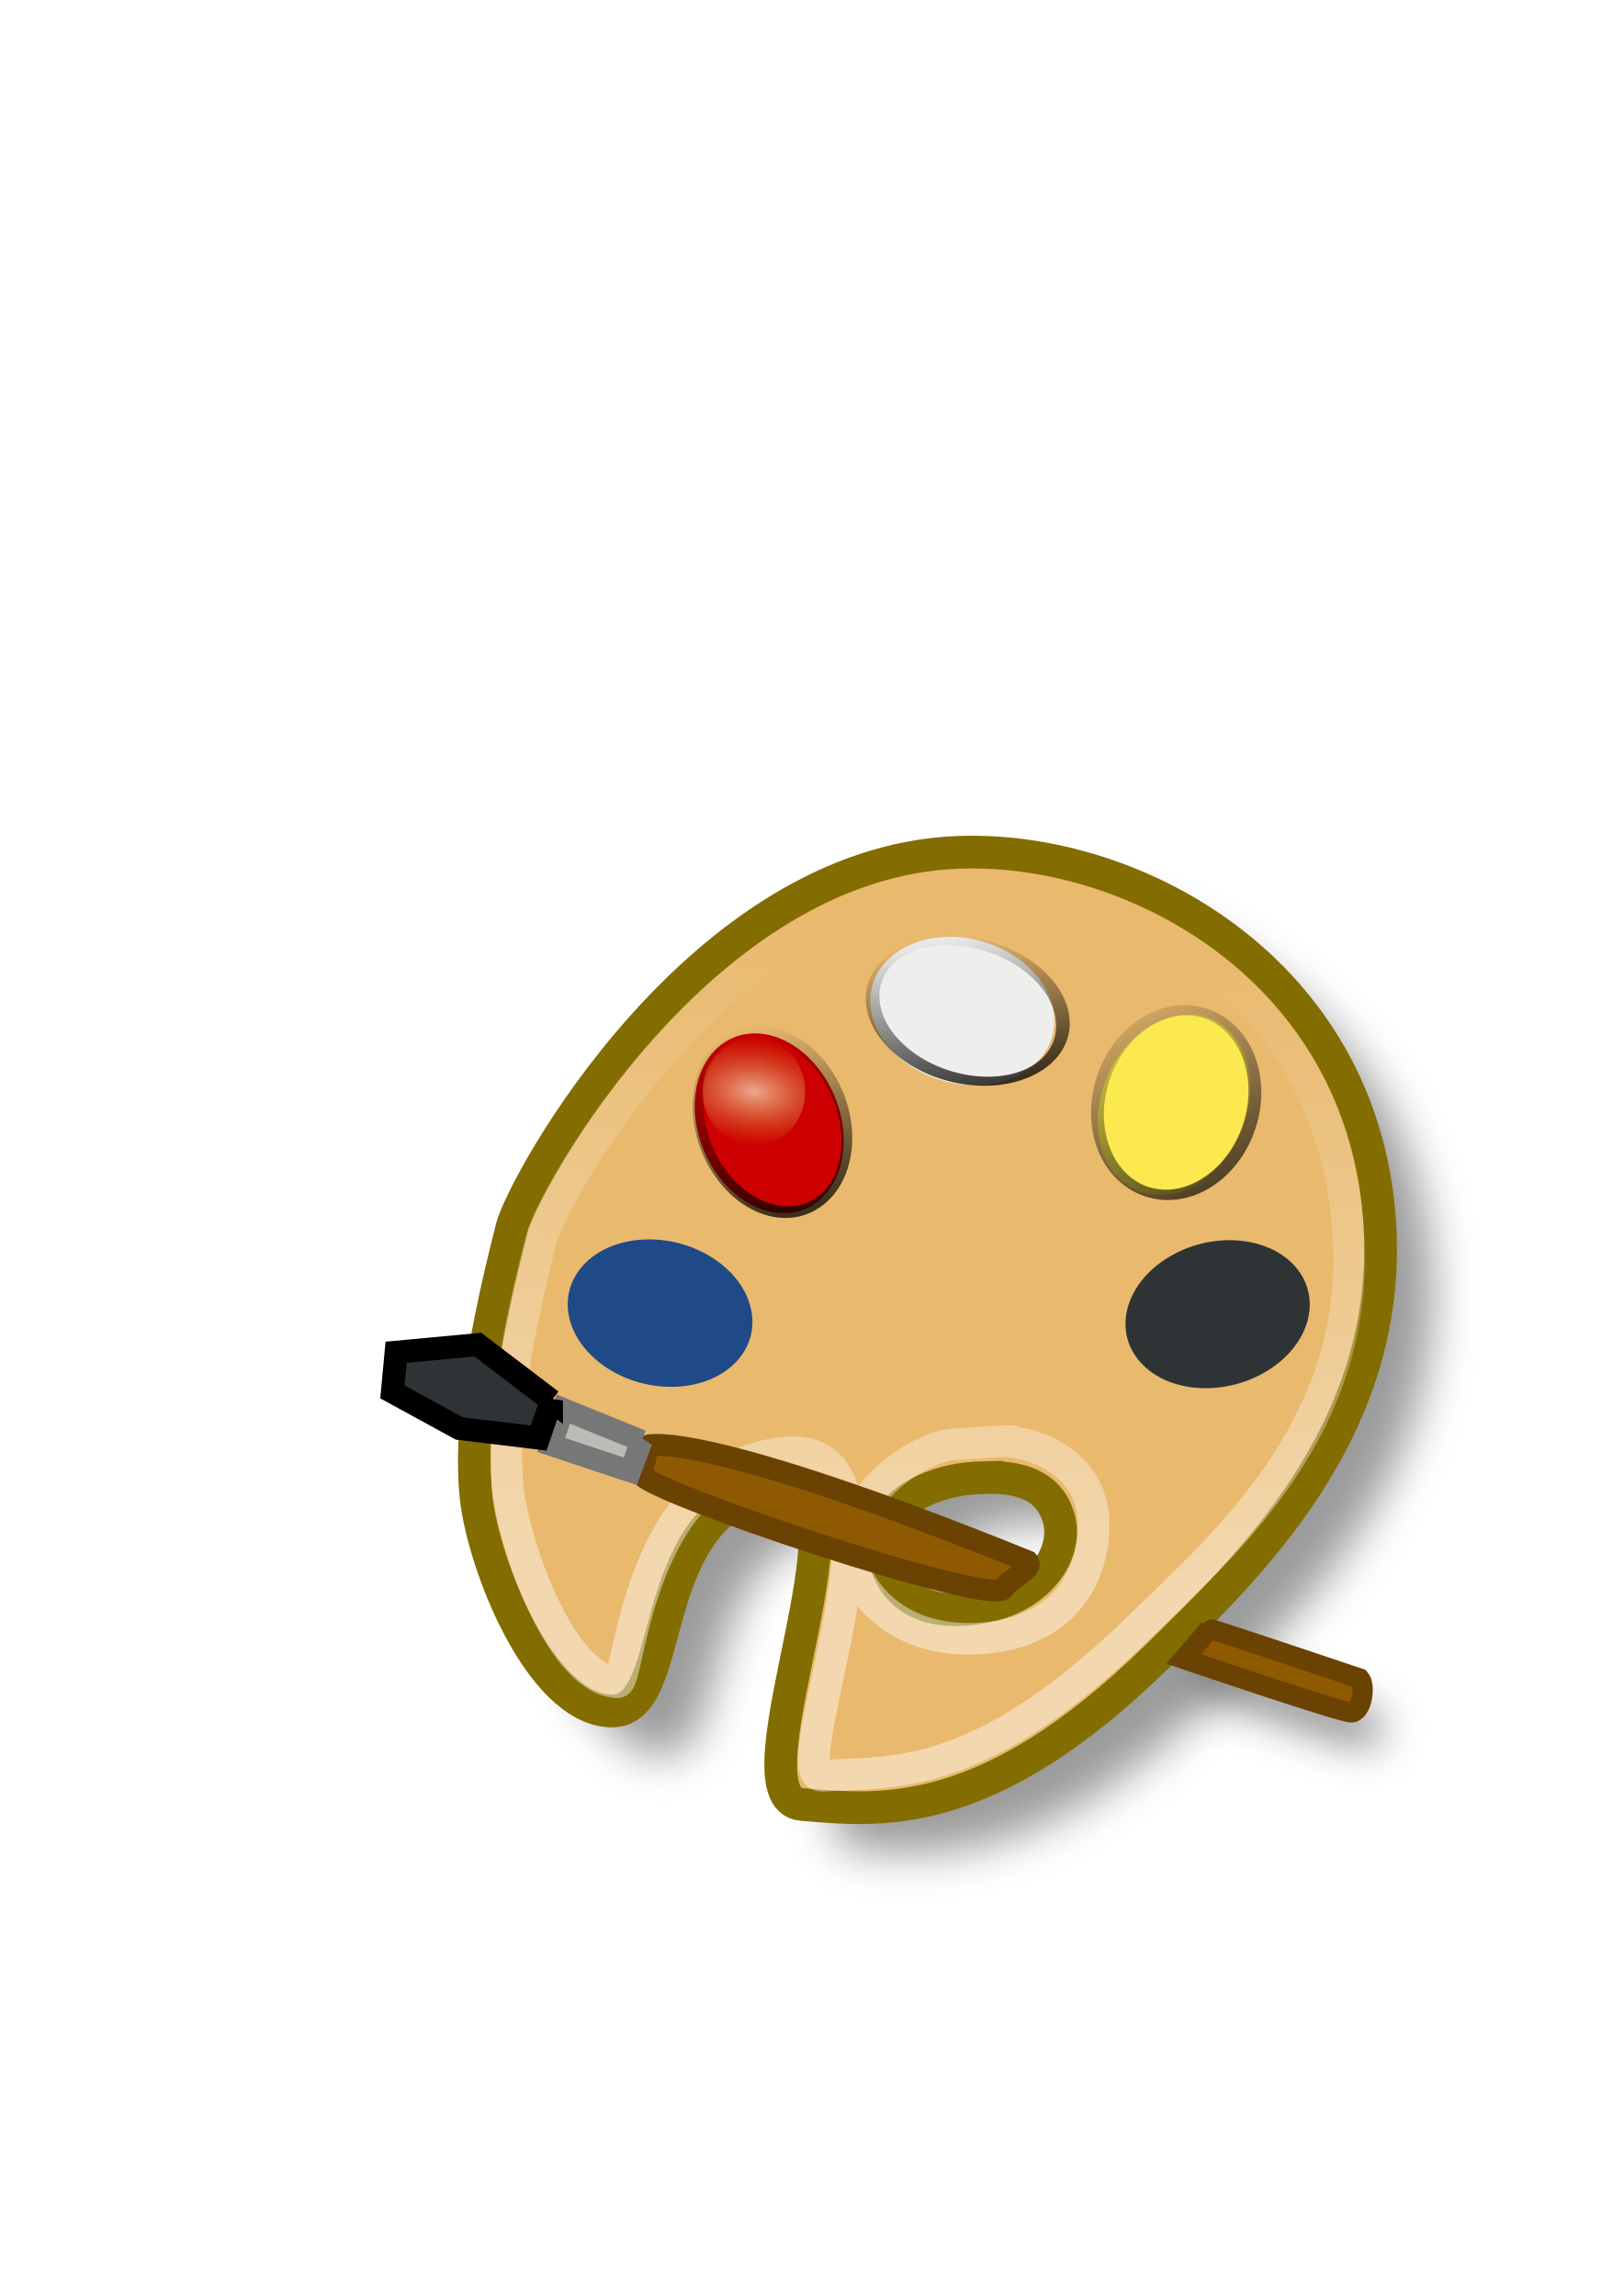
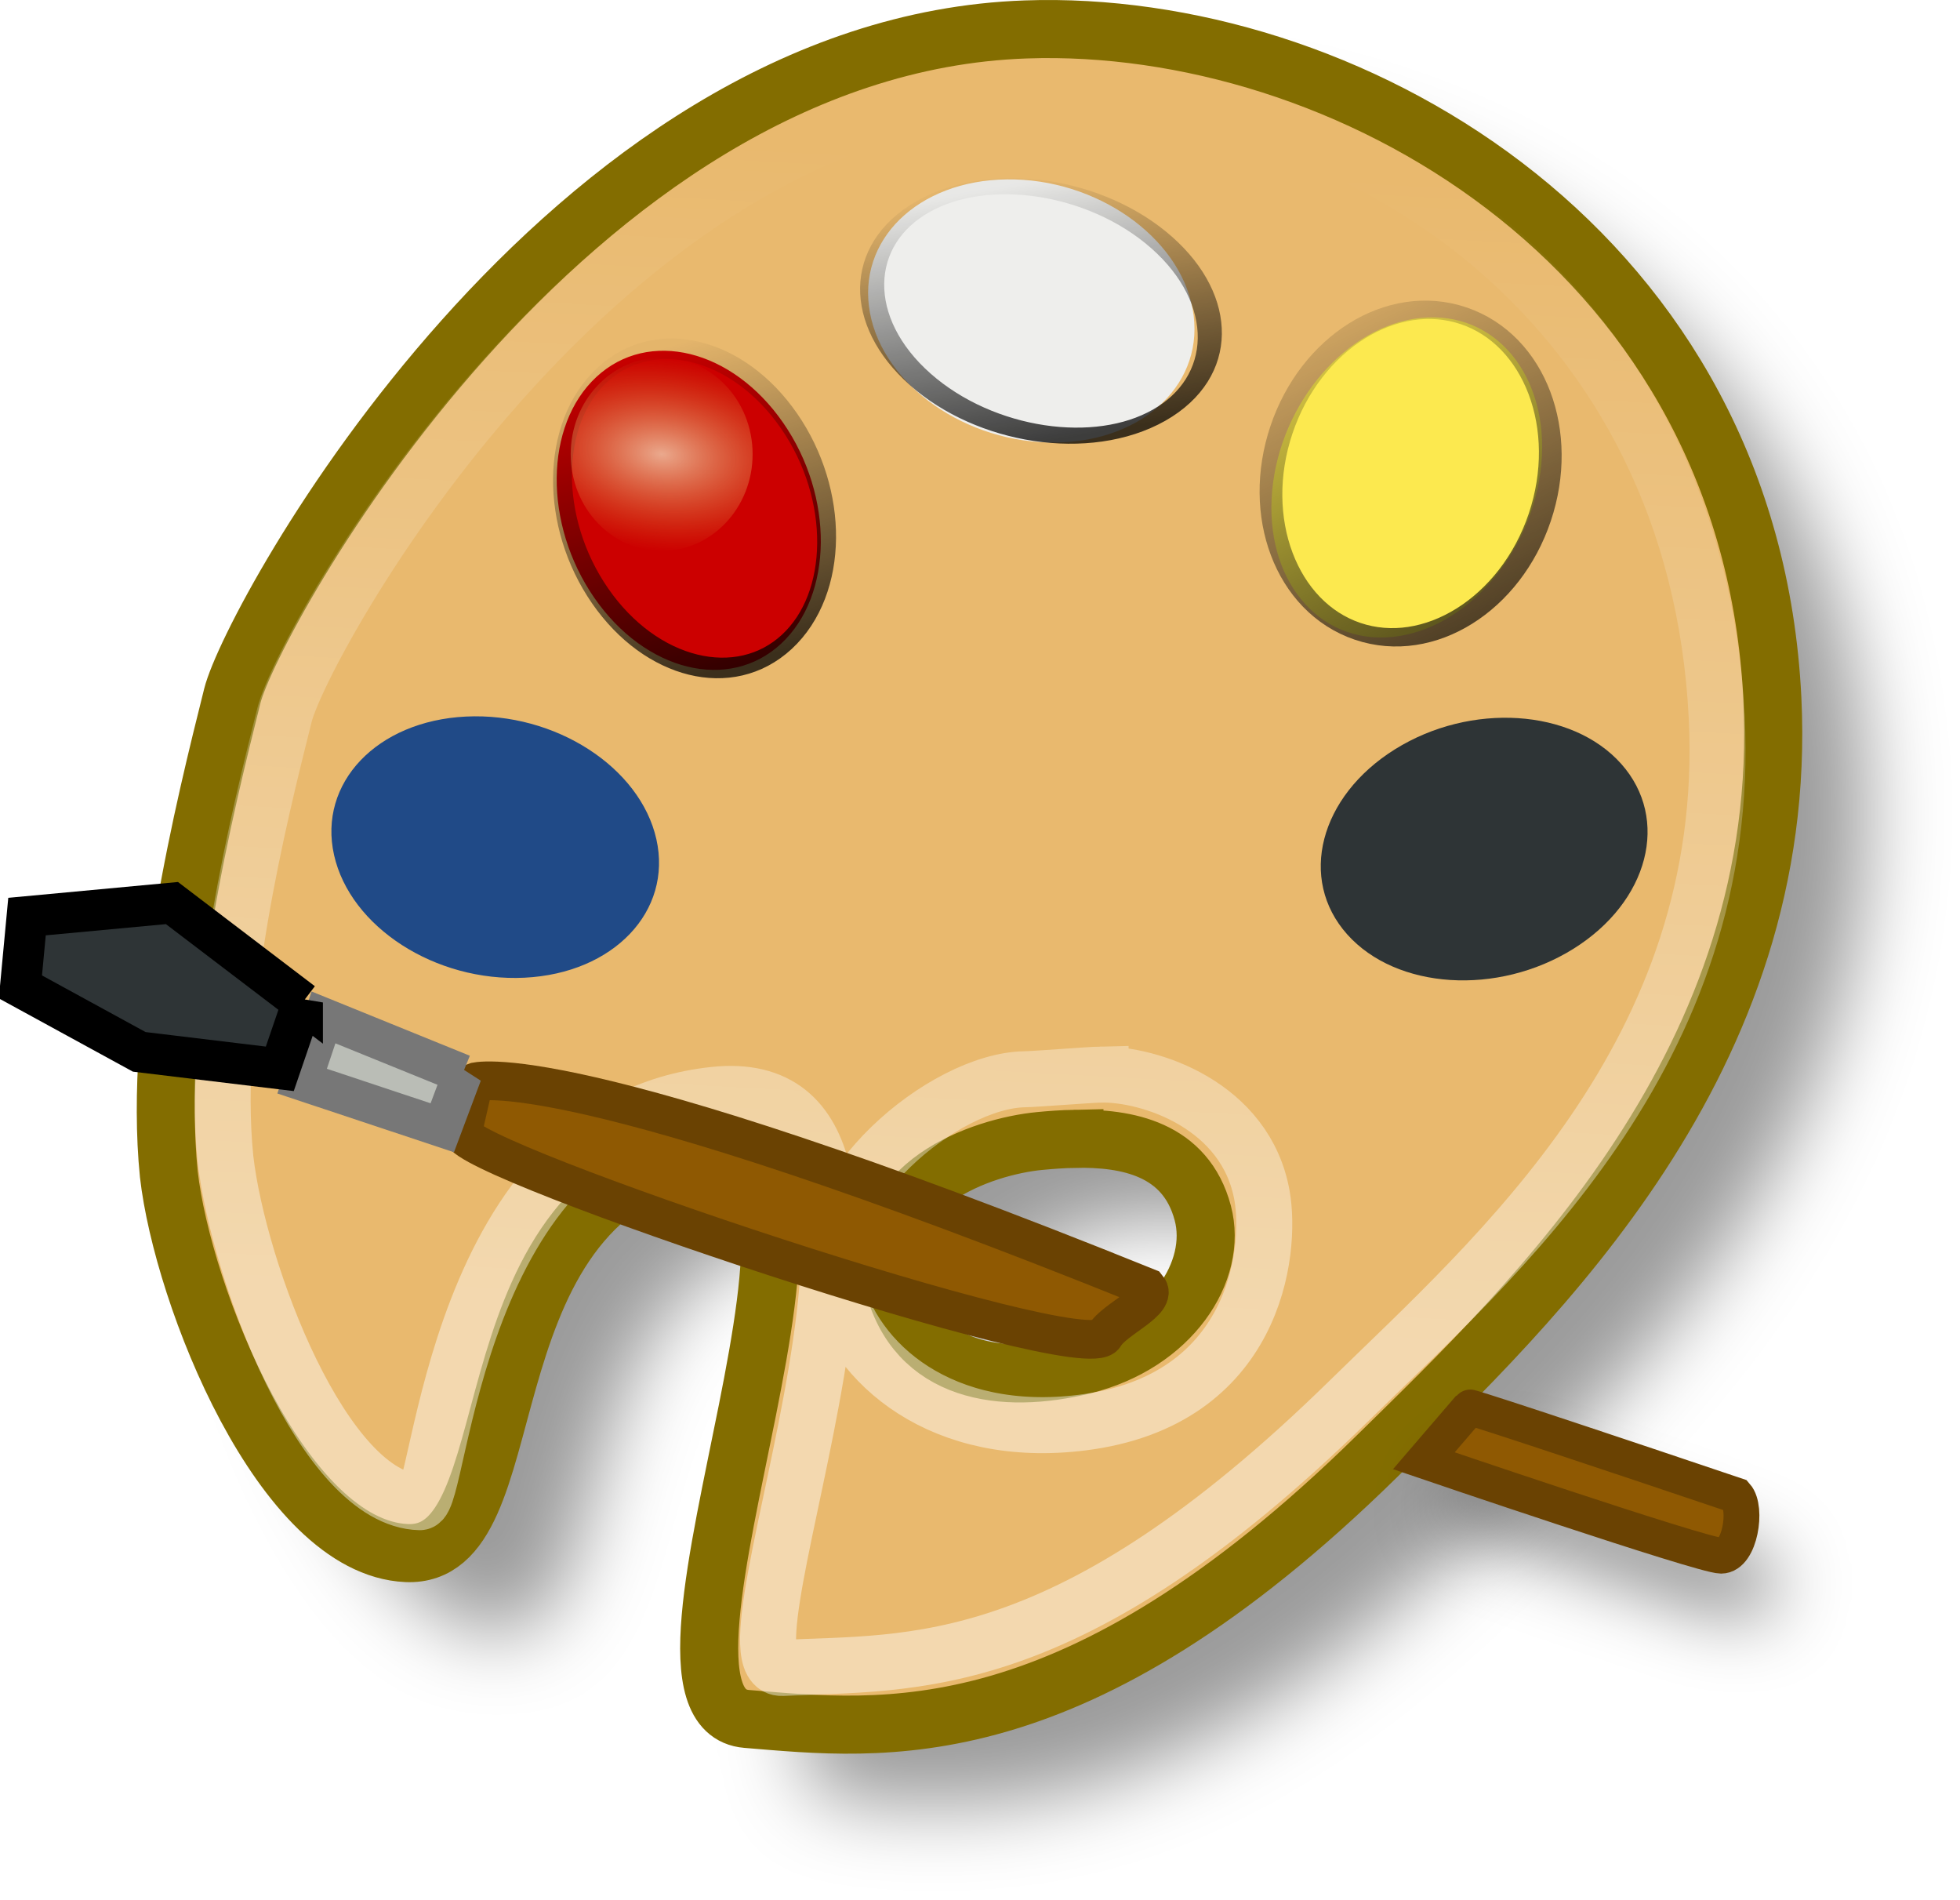
- <svg xmlns="http://www.w3.org/2000/svg" xmlns:xlink="http://www.w3.org/1999/xlink" width="744.094" height="1052.362" id="svg2" version="1.1">
+ <svg xmlns="http://www.w3.org/2000/svg" xmlns:xlink="http://www.w3.org/1999/xlink" width="506.379" height="490.606" id="svg2" version="1.1">
  <defs id="defs4">
    <linearGradient id="linearGradient3984">
      <stop style="stop-color:#f4deba;stop-opacity:1;" offset="0" id="stop3986" />
      <stop style="stop-color:#de9625;stop-opacity:0;" offset="1" id="stop3988" />
    </linearGradient>
    <linearGradient id="linearGradient3946">
      <stop id="stop3948" offset="0" style="stop-color:#000000;stop-opacity:0.747;" />
      <stop id="stop3950" offset="1" style="stop-color:#000000;stop-opacity:0.024;" />
    </linearGradient>
    <linearGradient id="linearGradient3830">
      <stop style="stop-color:#000000;stop-opacity:0.747;" offset="0" id="stop3832" />
      <stop style="stop-color:#000000;stop-opacity:0.024;" offset="1" id="stop3834" />
    </linearGradient>
    <linearGradient id="linearGradient3822">
      <stop style="stop-color:#cc0000;stop-opacity:0" offset="0" id="stop3824" />
      <stop style="stop-color:#cc0000;stop-opacity:0;" offset="1" id="stop3826" />
    </linearGradient>
    <linearGradient id="linearGradient3806">
      <stop style="stop-color:#000000;stop-opacity:1;" offset="0" id="stop3808" />
      <stop style="stop-color:#000000;stop-opacity:0" offset="1" id="stop3810" />
    </linearGradient>
    <linearGradient id="linearGradient3702">
      <stop style="stop-color:#ffffff;stop-opacity:1;" offset="0" id="stop3704" />
      <stop style="stop-color:#ffffff;stop-opacity:0;" offset="1" id="stop3706" />
    </linearGradient>
    <linearGradient xlink:href="#linearGradient3702" id="linearGradient3708" x1="424.176" y1="727.357" x2="441.037" y2="417.465" gradientUnits="userSpaceOnUse" gradientTransform="matrix(0.9659598,0,0,0.9631601,15.44919,22.48425)" />
    <linearGradient xlink:href="#linearGradient3822" id="linearGradient3828" x1="340.444" y1="634.275" x2="340.444" y2="634.275" gradientUnits="userSpaceOnUse" />
    <linearGradient xlink:href="#linearGradient3830" id="linearGradient3836" x1="340.444" y1="634.275" x2="268.556" y2="590.449" gradientUnits="userSpaceOnUse" />
    <linearGradient xlink:href="#linearGradient3822-2" id="linearGradient3828-6" x1="340.444" y1="634.275" x2="340.444" y2="634.275" gradientUnits="userSpaceOnUse" />
    <linearGradient id="linearGradient3822-2">
      <stop style="stop-color:#cc0000;stop-opacity:0" offset="0" id="stop3824-6" />
      <stop style="stop-color:#cc0000;stop-opacity:0;" offset="1" id="stop3826-2" />
    </linearGradient>
    <linearGradient xlink:href="#linearGradient3830-9" id="linearGradient3836-3" x1="340.444" y1="634.275" x2="268.556" y2="590.449" gradientUnits="userSpaceOnUse" />
    <linearGradient id="linearGradient3830-9">
      <stop style="stop-color:#000000;stop-opacity:0.747;" offset="0" id="stop3832-7" />
      <stop style="stop-color:#000000;stop-opacity:0.024;" offset="1" id="stop3834-5" />
    </linearGradient>
    <linearGradient y2="634.275" x2="340.444" y1="634.275" x1="340.444" gradientUnits="userSpaceOnUse" id="linearGradient3859" xlink:href="#linearGradient3822-2" />
    <linearGradient y2="590.449" x2="268.556" y1="634.275" x1="340.444" gradientUnits="userSpaceOnUse" id="linearGradient3861" xlink:href="#linearGradient3830-9" />
    <linearGradient y2="634.275" x2="340.444" y1="634.275" x1="340.444" gradientUnits="userSpaceOnUse" id="linearGradient3859-2" xlink:href="#linearGradient3822-2-3" />
    <linearGradient id="linearGradient3822-2-3">
      <stop style="stop-color:#cc0000;stop-opacity:0" offset="0" id="stop3824-6-8" />
      <stop style="stop-color:#cc0000;stop-opacity:0;" offset="1" id="stop3826-2-7" />
    </linearGradient>
    <linearGradient y2="590.449" x2="268.556" y1="634.275" x1="340.444" gradientUnits="userSpaceOnUse" id="linearGradient3861-2" xlink:href="#linearGradient3830-9-1" />
    <linearGradient id="linearGradient3830-9-1">
      <stop style="stop-color:#000000;stop-opacity:0.747;" offset="0" id="stop3832-7-9" />
      <stop style="stop-color:#000000;stop-opacity:0.024;" offset="1" id="stop3834-5-9" />
    </linearGradient>
    <linearGradient y2="570.382" x2="337.07" y1="570.382" x1="337.07" gradientUnits="userSpaceOnUse" id="linearGradient3913" xlink:href="#linearGradient3822-2-3" />
    <linearGradient y2="654.342" x2="271.93" y1="570.382" x1="337.07" gradientUnits="userSpaceOnUse" id="linearGradient3915" xlink:href="#linearGradient3946" />
-     <filter id="filter3978">
+     <filter id="filter3978" color-interpolation-filters="sRGB">
      <feGaussianBlur stdDeviation="10.121" id="feGaussianBlur3980" />
    </filter>
    <radialGradient xlink:href="#linearGradient3984" id="radialGradient3990" cx="352" cy="501.862" fx="352" fy="501.862" r="10" gradientTransform="matrix(1.8,0.2,-0.1159531,1.043578,-223.4075,-92.27011)" gradientUnits="userSpaceOnUse" />
-     <filter id="filter4079" x="-0.272" width="1.545" y="-0.527" height="2.054">
+     <filter id="filter4079" x="-0.272" width="1.545" y="-0.527" height="2.054" color-interpolation-filters="sRGB">
      <feGaussianBlur stdDeviation="9.567" id="feGaussianBlur4081" />
    </filter>
  </defs>
-   <g id="layer1">
+   <g id="layer1" transform="translate(-174.557,-383.0422)">
    <path style="opacity:0.393;fill:#000000;fill-opacity:1;stroke:none;filter:url(#filter3978)" d="m 467.452,411.377 c -1.305,0.014 -2.612,0.049 -3.906,0.094 -119.223,4.111 -200,152.125 -205,172.125 -7.016,28.063 -20.593,82.278 -16.406,123.594 3.571,31.429 29.263,96.415 61.406,97.844 32.143,1.429 13.589,-86.415 72.875,-102.844 55.483,-15.375 -20,142.83 15,145.688 35,2.857 84.272,9.299 162.844,-67.844 C 595.148,739.894 660.982,677.819 656.421,584.315 650.796,469.705 549.645,410.475 467.452,411.377 z m 8.656,286.656 c 13.576,-0.291 28.743,2.55 33.156,19.156 4.004,15.066 -8.164,33.681 -30.719,39.281 -20.925,5.196 -43.567,2.134 -49.281,-21.438 -5.714,-25 22.875,-35.009 37.875,-36.438 2.812,-0.268 5.836,-0.495 8.969,-0.562 z" id="path2818-9" />
    <path style="fill:#e9b96e;fill-opacity:1;stroke:#836d00;stroke-width:15;stroke-linecap:butt;stroke-linejoin:miter;stroke-miterlimit:4;stroke-opacity:1;stroke-dasharray:none" d="m 443.489,390.552 c -1.305,0.014 -2.612,0.049 -3.906,0.094 -119.223,4.111 -200,152.125 -205,172.125 -7.016,28.063 -20.593,82.278 -16.406,123.594 3.571,31.429 29.263,96.415 61.406,97.844 32.143,1.429 13.589,-86.415 72.875,-102.844 55.483,-15.375 -20,142.83 15,145.688 35,2.857 84.272,9.299 162.844,-67.844 40.883,-40.14 106.717,-102.215 102.156,-195.719 -5.625,-114.609 -106.776,-173.84 -188.969,-172.938 z m 8.656,286.656 c 13.576,-0.291 28.743,2.55 33.156,19.156 4.004,15.066 -8.164,33.681 -30.719,39.281 -20.925,5.196 -43.567,2.134 -49.281,-21.438 -5.714,-25 22.875,-35.009 37.875,-36.438 2.812,-0.268 5.836,-0.495 8.969,-0.562 z" id="path2818" />
    <path style="fill:none;stroke:url(#linearGradient3708);stroke-width:14.468;stroke-linecap:butt;stroke-linejoin:miter;stroke-miterlimit:4;stroke-opacity:0.446;stroke-dasharray:none" d="m 450.627,406.596 c -1.213,0.013 -9.329,-0.642 -10.533,-0.601 -110.879,3.814 -187.382,143.176 -192.032,161.728 -6.525,26.031 -19.151,76.322 -15.258,114.646 3.321,29.153 25.383,88.041 50.209,88.696 5.656,0.149 8.417,-97.984 76.054,-105.221 66.552,-7.121 -2.073,149.024 17.621,148.037 33.371,-1.672 73.324,2.565 146.396,-68.993 C 561.106,707.654 622.332,655.124 618.09,568.389 612.859,462.077 527.067,405.759 450.627,406.596 z m 8.271,254.016 c 12.626,-0.27 37.622,7.869 41.726,31.354 2.49,14.247 -1.5,52.955 -46.58,58.557 -35.732,4.44 -58.899,-14.68 -64.213,-36.545 -5.314,-23.19 28.494,-51.842 49.515,-52.157 2.627,-0.039 16.638,-1.147 19.552,-1.21 z" id="path2818-4" />
-     <path style="fill:#204a87;fill-opacity:1;stroke:none" id="path3720" d="m 351,612.362 a 46.5,29 0 1 1 -93,0 46.5,29 0 1 1 93,0 z" transform="matrix(0.895382,-0.04398891,0.261023,1.163035,-129.9844,-96.94189)" />
-     <path style="fill:#cc0000;fill-opacity:1;stroke:none" id="path3720-8" d="m 351,612.362 a 46.5,29 0 1 1 -93,0 46.5,29 0 1 1 93,0 z" transform="matrix(0.5128947,0.7411257,-0.8413041,0.7794625,711.5064,-188.1239)" />
-     <path style="fill:#eeeeec;fill-opacity:1;stroke:none" id="path3720-5" d="m 351,612.362 a 46.5,29 0 1 1 -93,0 46.5,29 0 1 1 93,0 z" transform="matrix(0.8963989,-0.01062647,0.2175463,1.171946,34.8294,-251.0574)" />
-     <path style="fill:#fce94f;fill-opacity:1;stroke:none" id="path3720-4" d="m 351,612.362 a 46.5,29 0 1 1 -93,0 46.5,29 0 1 1 93,0 z" transform="matrix(-0.1173663,0.8887458,-1.190994,0.04812628,1303.058,206.2684)" />
-     <path style="fill:#2e3436;fill-opacity:1;stroke:none" id="path3720-4-6" d="m 351,612.362 a 46.5,29 0 1 1 -93,0 46.5,29 0 1 1 93,0 z" transform="matrix(-0.7610034,0.473833,-0.7936305,-0.8893448,1275.715,1002.681)" />
-     <path style="fill:url(#linearGradient3828);fill-opacity:1;stroke:url(#linearGradient3836);stroke-width:4.943;stroke-miterlimit:4;stroke-opacity:1;stroke-dasharray:none" id="path3720-8-6" d="m 351,612.362 a 46.5,29 0 1 1 -93,0 46.5,29 0 1 1 93,0 z" transform="matrix(0.5128947,0.7411257,-0.8413041,0.7794625,713.0064,-188.6239)" />
-     <path style="fill:url(#linearGradient3859);fill-opacity:1;stroke:url(#linearGradient3861);stroke-width:4.943;stroke-miterlimit:4;stroke-opacity:1;stroke-dasharray:none" id="path3720-8-6-5" d="m 351,612.362 a 46.5,29 0 1 1 -93,0 46.5,29 0 1 1 93,0 z" transform="matrix(0.655719,0.5793182,-1.075579,0.6092851,902.4778,-86.14337)" />
-     <path style="fill:url(#linearGradient3913);fill-opacity:1;stroke:url(#linearGradient3915);stroke-width:4.943;stroke-miterlimit:4;stroke-opacity:1;stroke-dasharray:none" id="path3720-8-6-5-3" d="m 351,612.362 a 46.5,29 0 1 1 -93,0 46.5,29 0 1 1 93,0 z" transform="matrix(-0.2947784,0.8762967,-1.15066,-0.3901407,1333.381,477.4373)" />
-     <path style="opacity:0.759;fill:url(#radialGradient3990);fill-opacity:1;stroke:none" id="path3982" d="m 362,501.862 a 10,10.5 0 1 1 -20,0 10,10.5 0 1 1 20,0 z" transform="matrix(2.35,0,0,2.380952,-481.7,-694.5478)" />
+     <path style="fill:#204a87;fill-opacity:1;stroke:none" id="path3720" d="m 351,612.362 c 0,16.016 -20.819,29 -46.5,29 -25.681,0 -46.5,-12.984 -46.5,-29 0,-16.016 20.819,-29 46.5,-29 25.681,0 46.5,12.984 46.5,29 z" transform="matrix(0.895382,-0.04398891,0.261023,1.163035,-129.9844,-96.94189)" />
+     <path style="fill:#cc0000;fill-opacity:1;stroke:none" id="path3720-8" d="m 351,612.362 c 0,16.016 -20.819,29 -46.5,29 -25.681,0 -46.5,-12.984 -46.5,-29 0,-16.016 20.819,-29 46.5,-29 25.681,0 46.5,12.984 46.5,29 z" transform="matrix(0.5128947,0.7411257,-0.8413041,0.7794625,711.5064,-188.1239)" />
+     <path style="fill:#eeeeec;fill-opacity:1;stroke:none" id="path3720-5" d="m 351,612.362 c 0,16.016 -20.819,29 -46.5,29 -25.681,0 -46.5,-12.984 -46.5,-29 0,-16.016 20.819,-29 46.5,-29 25.681,0 46.5,12.984 46.5,29 z" transform="matrix(0.8963989,-0.01062647,0.2175463,1.171946,34.8294,-251.0574)" />
+     <path style="fill:#fce94f;fill-opacity:1;stroke:none" id="path3720-4" d="m 351,612.362 c 0,16.016 -20.819,29 -46.5,29 -25.681,0 -46.5,-12.984 -46.5,-29 0,-16.016 20.819,-29 46.5,-29 25.681,0 46.5,12.984 46.5,29 z" transform="matrix(-0.1173663,0.8887458,-1.190994,0.04812628,1303.058,206.2684)" />
+     <path style="fill:#2e3436;fill-opacity:1;stroke:none" id="path3720-4-6" d="m 351,612.362 c 0,16.016 -20.819,29 -46.5,29 -25.681,0 -46.5,-12.984 -46.5,-29 0,-16.016 20.819,-29 46.5,-29 25.681,0 46.5,12.984 46.5,29 z" transform="matrix(-0.7610034,0.473833,-0.7936305,-0.8893448,1275.715,1002.681)" />
+     <path style="fill:url(#linearGradient3828);fill-opacity:1;stroke:url(#linearGradient3836);stroke-width:4.943;stroke-miterlimit:4;stroke-opacity:1;stroke-dasharray:none" id="path3720-8-6" d="m 351,612.362 c 0,16.016 -20.819,29 -46.5,29 -25.681,0 -46.5,-12.984 -46.5,-29 0,-16.016 20.819,-29 46.5,-29 25.681,0 46.5,12.984 46.5,29 z" transform="matrix(0.5128947,0.7411257,-0.8413041,0.7794625,713.0064,-188.6239)" />
+     <path style="fill:url(#linearGradient3859);fill-opacity:1;stroke:url(#linearGradient3861);stroke-width:4.943;stroke-miterlimit:4;stroke-opacity:1;stroke-dasharray:none" id="path3720-8-6-5" d="m 351,612.362 c 0,16.016 -20.819,29 -46.5,29 -25.681,0 -46.5,-12.984 -46.5,-29 0,-16.016 20.819,-29 46.5,-29 25.681,0 46.5,12.984 46.5,29 z" transform="matrix(0.655719,0.5793182,-1.075579,0.6092851,902.4778,-86.14337)" />
+     <path style="fill:url(#linearGradient3913);fill-opacity:1;stroke:url(#linearGradient3915);stroke-width:4.943;stroke-miterlimit:4;stroke-opacity:1;stroke-dasharray:none" id="path3720-8-6-5-3" d="m 351,612.362 c 0,16.016 -20.819,29 -46.5,29 -25.681,0 -46.5,-12.984 -46.5,-29 0,-16.016 20.819,-29 46.5,-29 25.681,0 46.5,12.984 46.5,29 z" transform="matrix(-0.2947784,0.8762967,-1.15066,-0.3901407,1333.381,477.4373)" />
+     <path style="opacity:0.759;fill:url(#radialGradient3990);fill-opacity:1;stroke:none" id="path3982" d="m 362,501.862 c 0,5.799 -4.477,10.5 -10,10.5 -5.523,0 -10,-4.701 -10,-10.5 0,-5.799 4.477,-10.5 10,-10.5 5.523,0 10,4.701 10,10.5 z" transform="matrix(2.35,0,0,2.380952,-481.7,-694.5478)" />
  </g>
-   <g id="layer2">
+   <g id="layer2" transform="translate(-174.557,-383.0422)">
    <path style="opacity:0.444;fill:#000000;fill-opacity:1;stroke:none;filter:url(#filter4079)" d="m 629.749,786.463 c -70.559,-26.316 -70.73,-25.882 -70.73,-25.882 l -12.175,15.678 c 0,0 73.918,27.885 78.911,27.885 4.993,0 6.99,-13.892 3.994,-17.681 z" id="path3993-2-7" transform="matrix(1.023035,0,0,0.9664756,-13.0677,24.72823)" />
-     <path style="fill:#8f5902;stroke:#6a4202;stroke-width:10;stroke-linecap:butt;stroke-linejoin:miter;stroke-opacity:1;stroke-miterlimit:4;stroke-dasharray:none" d="M 471.006,715.623 C 319.836,654.579 297.071,662.557 297.023,662.576 l -2.998,13.094 c 0,7.19 160.915,61.152 165.912,52.375 2.473,-4.343 14.067,-8.851 11.069,-12.422 z" id="path3993" />
+     <path style="fill:#8f5902;stroke:#6a4202;stroke-width:10;stroke-linecap:butt;stroke-linejoin:miter;stroke-miterlimit:4;stroke-opacity:1;stroke-dasharray:none" d="M 471.006,715.623 C 319.836,654.579 297.071,662.557 297.023,662.576 l -2.998,13.094 c 0,7.19 160.915,61.152 165.912,52.375 2.473,-4.343 14.067,-8.851 11.069,-12.422 z" id="path3993" />
    <path style="fill:#8f5902;stroke:#6a4202;stroke-width:9.252;stroke-linecap:butt;stroke-linejoin:miter;stroke-miterlimit:4;stroke-opacity:1;stroke-dasharray:none" d="M 623.109,769.338 C 554.434,746.195 554.268,746.576 554.268,746.576 l -11.849,13.788 c 0,0 71.944,24.523 76.803,24.523 4.859,0 6.803,-12.217 3.887,-15.549 z" id="path3993-2" />
    <path style="fill:#babdb6;stroke:#777777;stroke-width:10.095;stroke-linecap:butt;stroke-linejoin:miter;stroke-miterlimit:4;stroke-opacity:1;stroke-dasharray:none" d="m 294.045,660.424 -35.91,-14.578 -5.525,16.462 36.214,12.045 5.222,-13.93 z" id="path4017" />
    <path style="fill:#2e3436;stroke:#000000;stroke-width:10.548;stroke-linecap:butt;stroke-linejoin:miter;stroke-miterlimit:4;stroke-opacity:1;stroke-dasharray:none" d="m 252.711,641.987 -33.729,-25.678 -37.446,3.492 -1.705,18.166 30.705,16.778 36.309,4.384 5.866,-17.143 z" id="path4019" />
  </g>
</svg>
